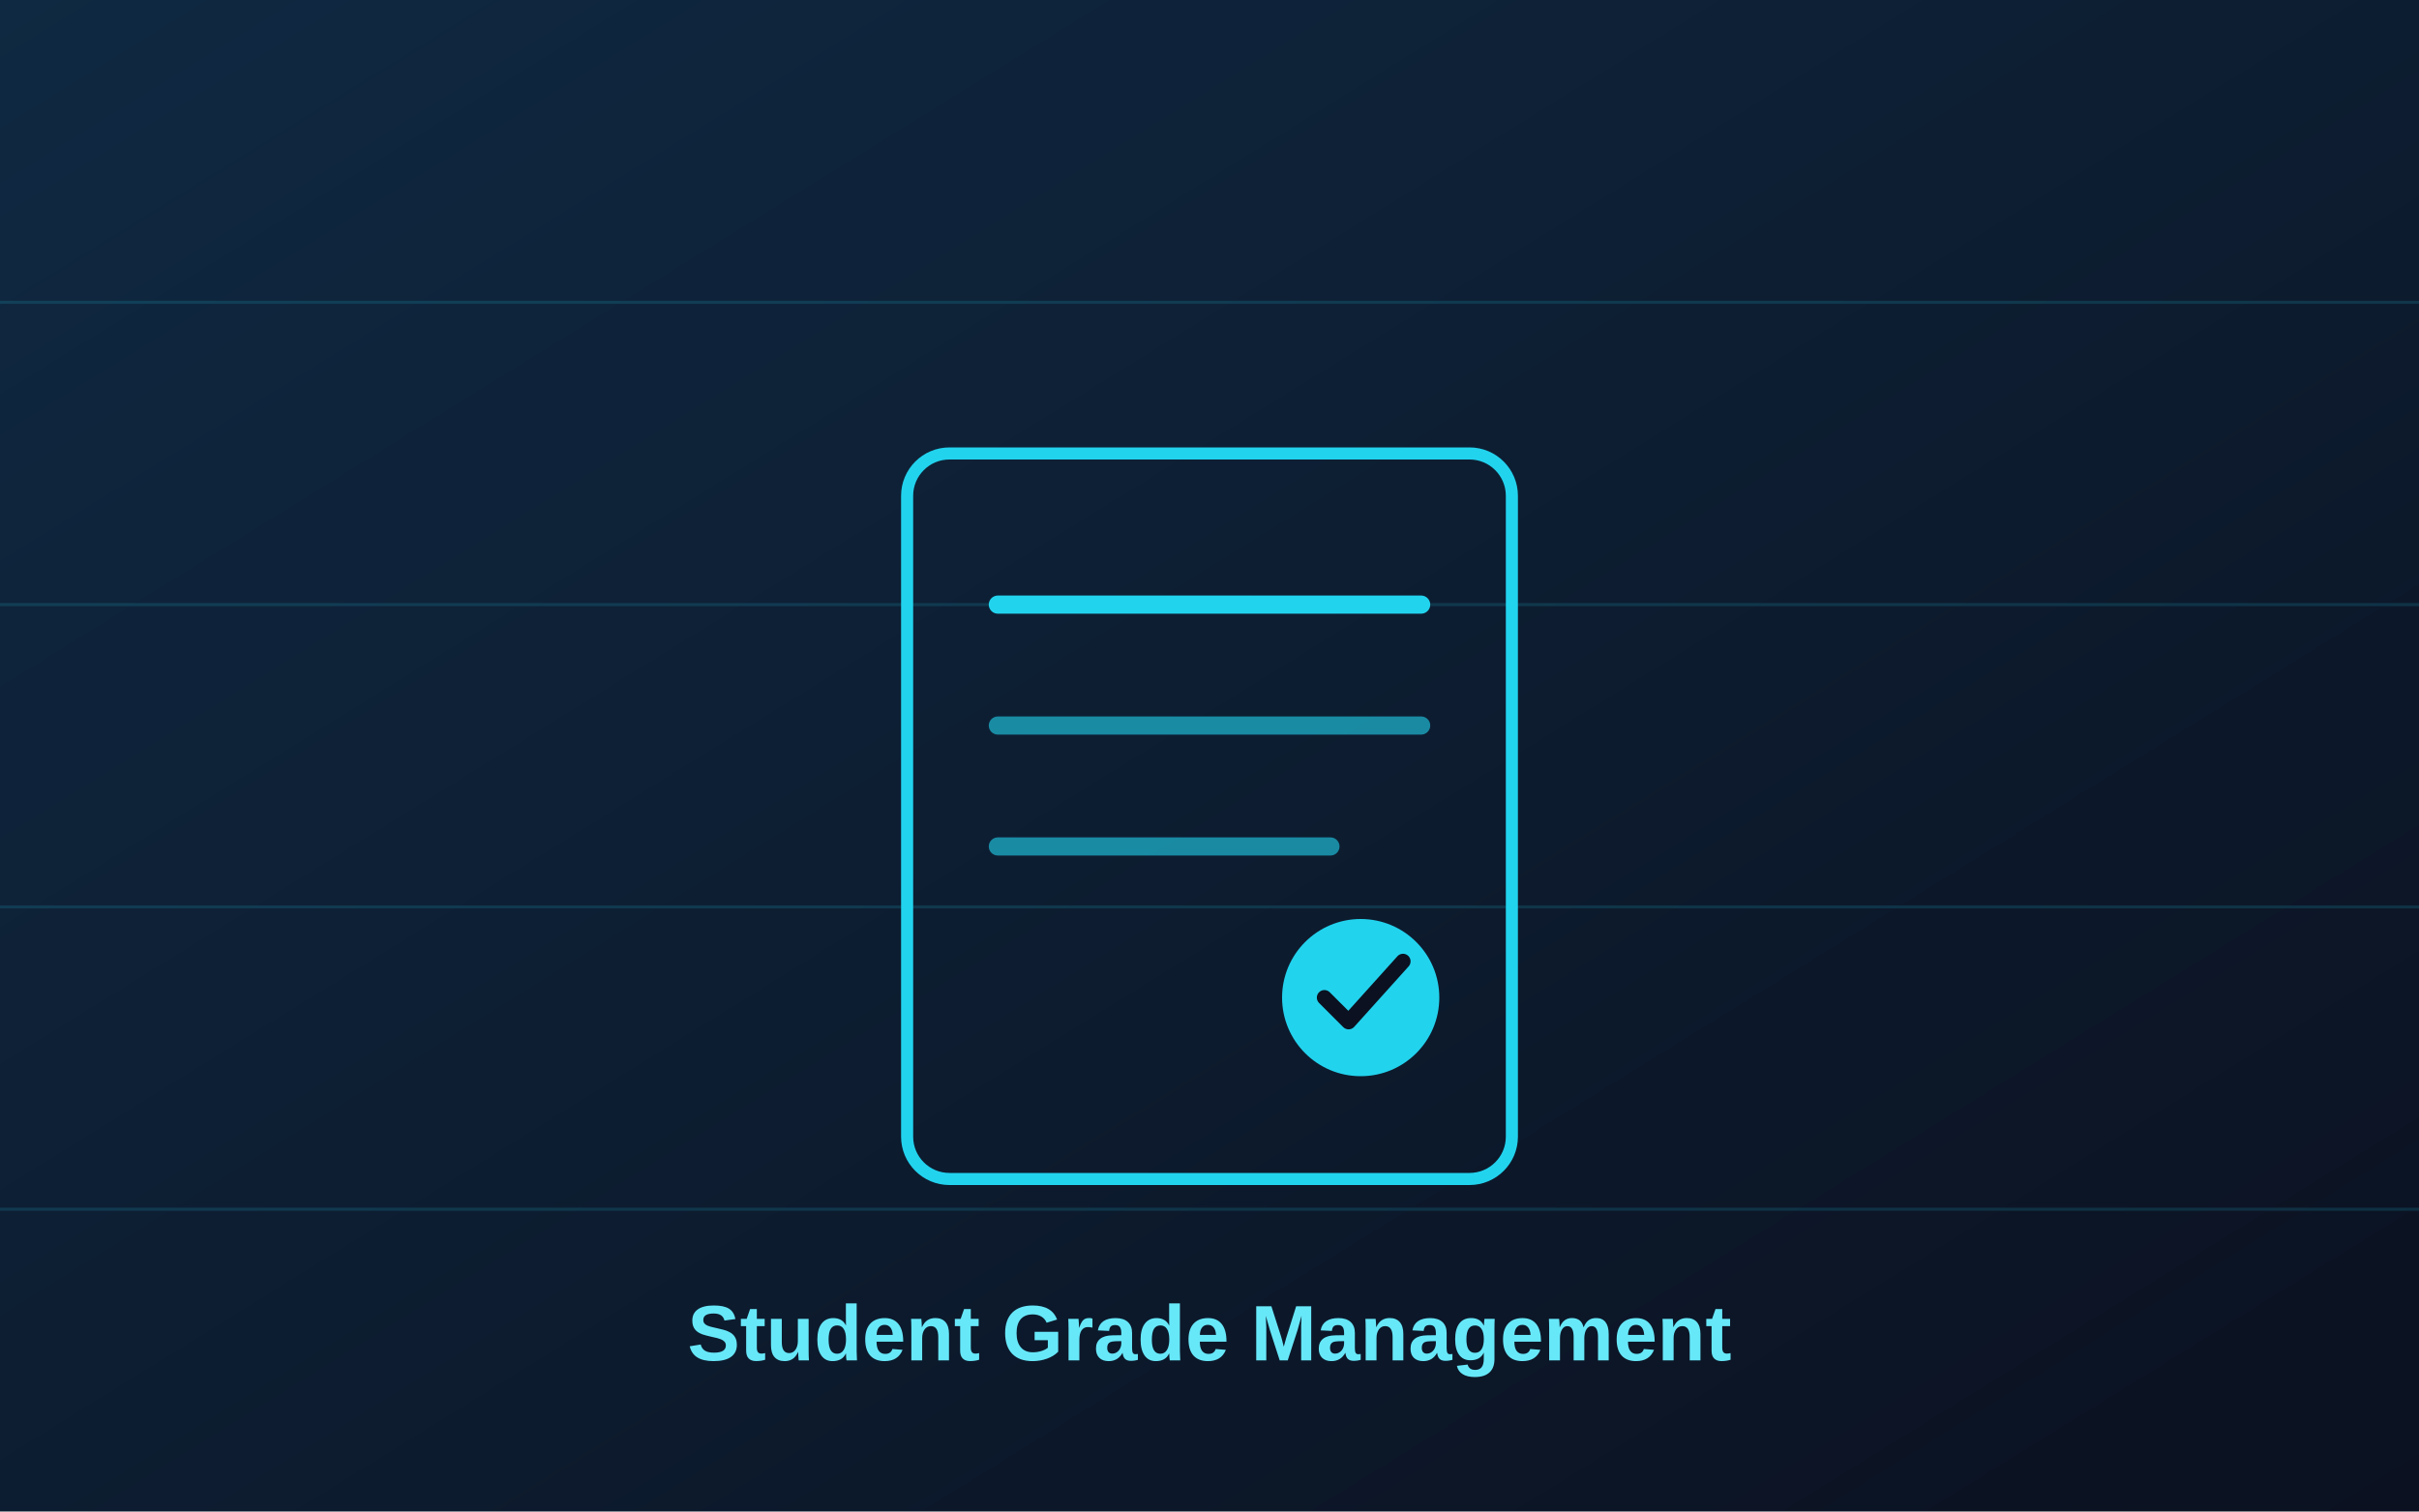
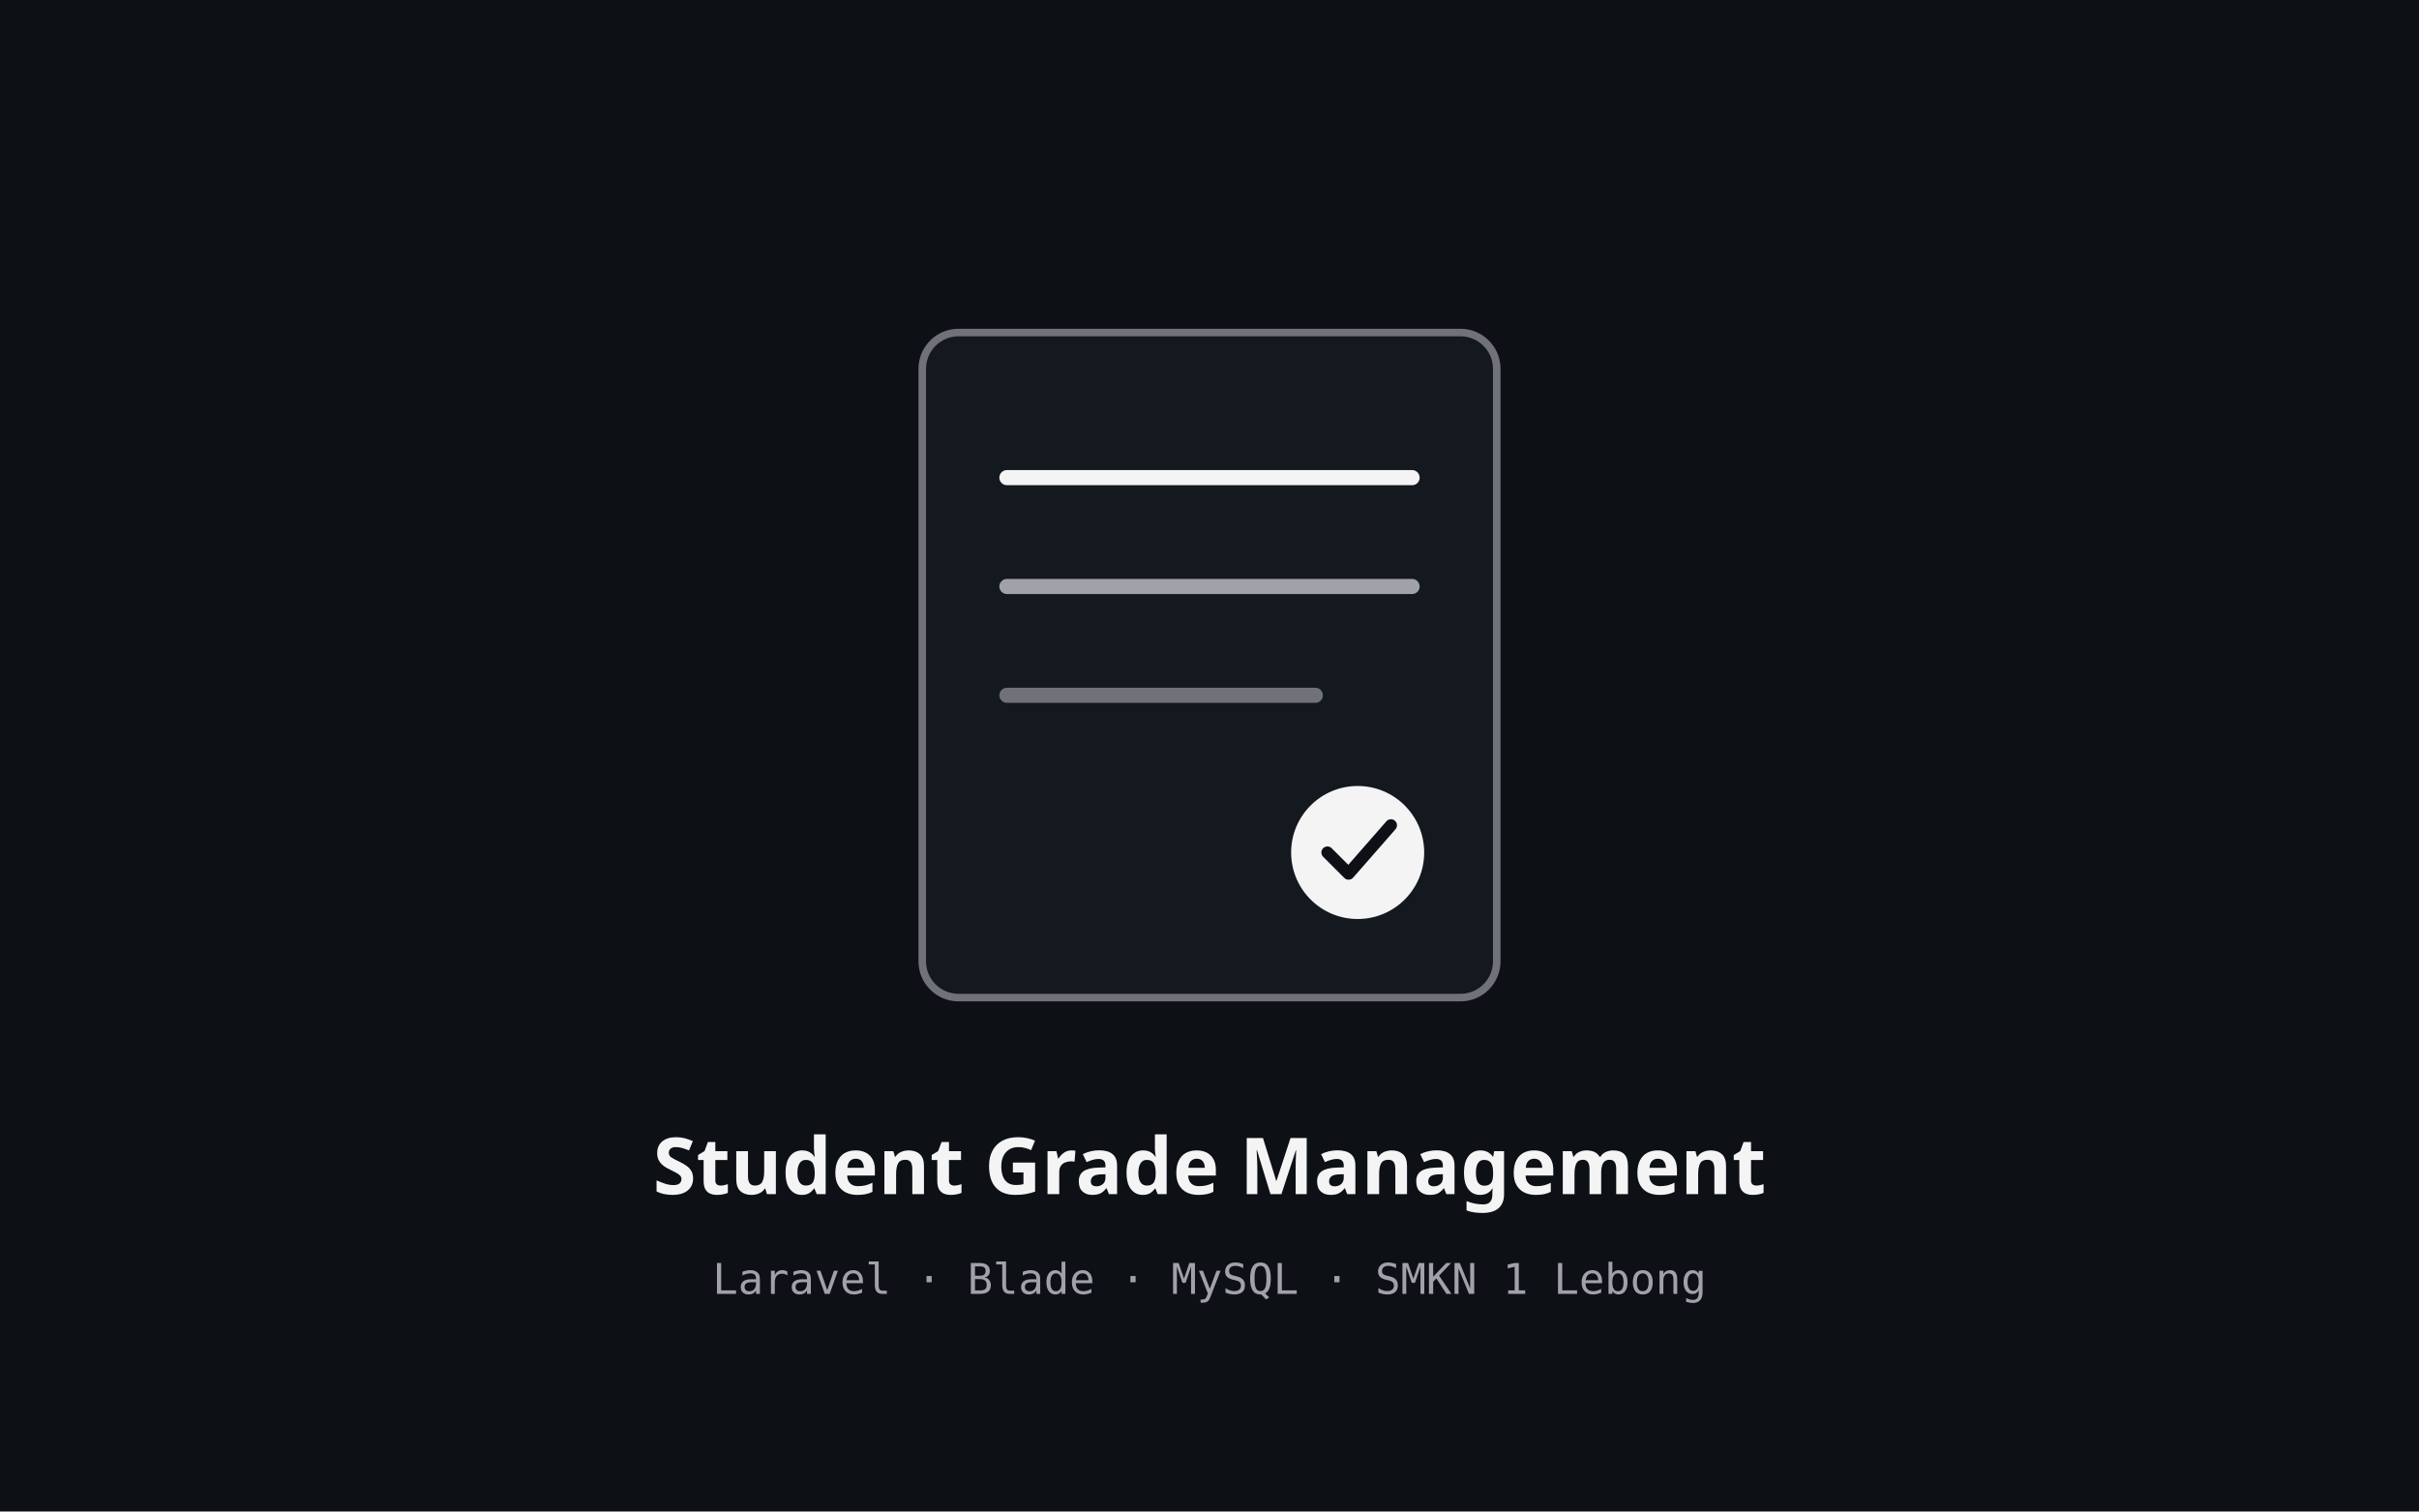
<svg xmlns="http://www.w3.org/2000/svg" viewBox="0 0 800 500">
-   <defs>
-     <linearGradient id="g1" x1="0" y1="0" x2="1" y2="1">
-       <stop offset="0%" stop-color="#0f2942" />
-       <stop offset="100%" stop-color="#0b1120" />
-     </linearGradient>
-   </defs>
-   <rect width="800" height="500" fill="url(#g1)" />
-   <g stroke="#22d3ee" stroke-width="1" opacity="0.15">
-     <line x1="0" y1="100" x2="800" y2="100" />
-     <line x1="0" y1="200" x2="800" y2="200" />
-     <line x1="0" y1="300" x2="800" y2="300" />
-     <line x1="0" y1="400" x2="800" y2="400" />
+   <rect width="800" height="500" fill="#0d1015" />
+   <g transform="translate(305,110)">
+     <rect x="0" y="0" width="190" height="220" rx="12" fill="#141920" stroke="#71717a" stroke-width="2.5" />
+     <line x1="28" y1="48" x2="162" y2="48" stroke="#f4f4f5" stroke-width="5" stroke-linecap="round" />
+     <line x1="28" y1="84" x2="162" y2="84" stroke="#a1a1aa" stroke-width="5" stroke-linecap="round" />
+     <line x1="28" y1="120" x2="130" y2="120" stroke="#71717a" stroke-width="5" stroke-linecap="round" />
+     <circle cx="144" cy="172" r="22" fill="#f4f4f5" />
+     <path d="M134 172 l7 7 l14 -16" stroke="#0d1015" stroke-width="4" fill="none" stroke-linecap="round" stroke-linejoin="round" />
  </g>
-   <g transform="translate(300,150)">
-     <rect x="0" y="0" width="200" height="240" rx="14" fill="none" stroke="#22d3ee" stroke-width="4" />
-     <line x1="30" y1="50" x2="170" y2="50" stroke="#22d3ee" stroke-width="6" stroke-linecap="round" />
-     <line x1="30" y1="90" x2="170" y2="90" stroke="#22d3ee" stroke-width="6" stroke-linecap="round" opacity="0.6" />
-     <line x1="30" y1="130" x2="140" y2="130" stroke="#22d3ee" stroke-width="6" stroke-linecap="round" opacity="0.6" />
-     <circle cx="150" cy="180" r="26" fill="#22d3ee" />
-     <path d="M138 180 l8 8 l18 -20" stroke="#0b1120" stroke-width="5" fill="none" stroke-linecap="round" stroke-linejoin="round" />
-   </g>
-   <text x="400" y="450" text-anchor="middle" fill="#67e8f9" font-family="Arial, sans-serif" font-size="26" font-weight="bold">Student Grade Management</text>
+   <text x="400" y="395" text-anchor="middle" fill="#f4f4f5" font-family="system-ui, sans-serif" font-size="26" font-weight="bold">Student Grade Management</text>
+   <text x="400" y="428" text-anchor="middle" fill="#a1a1aa" font-family="monospace" font-size="14">Laravel · Blade · MySQL · SMKN 1 Lebong</text>
</svg>
